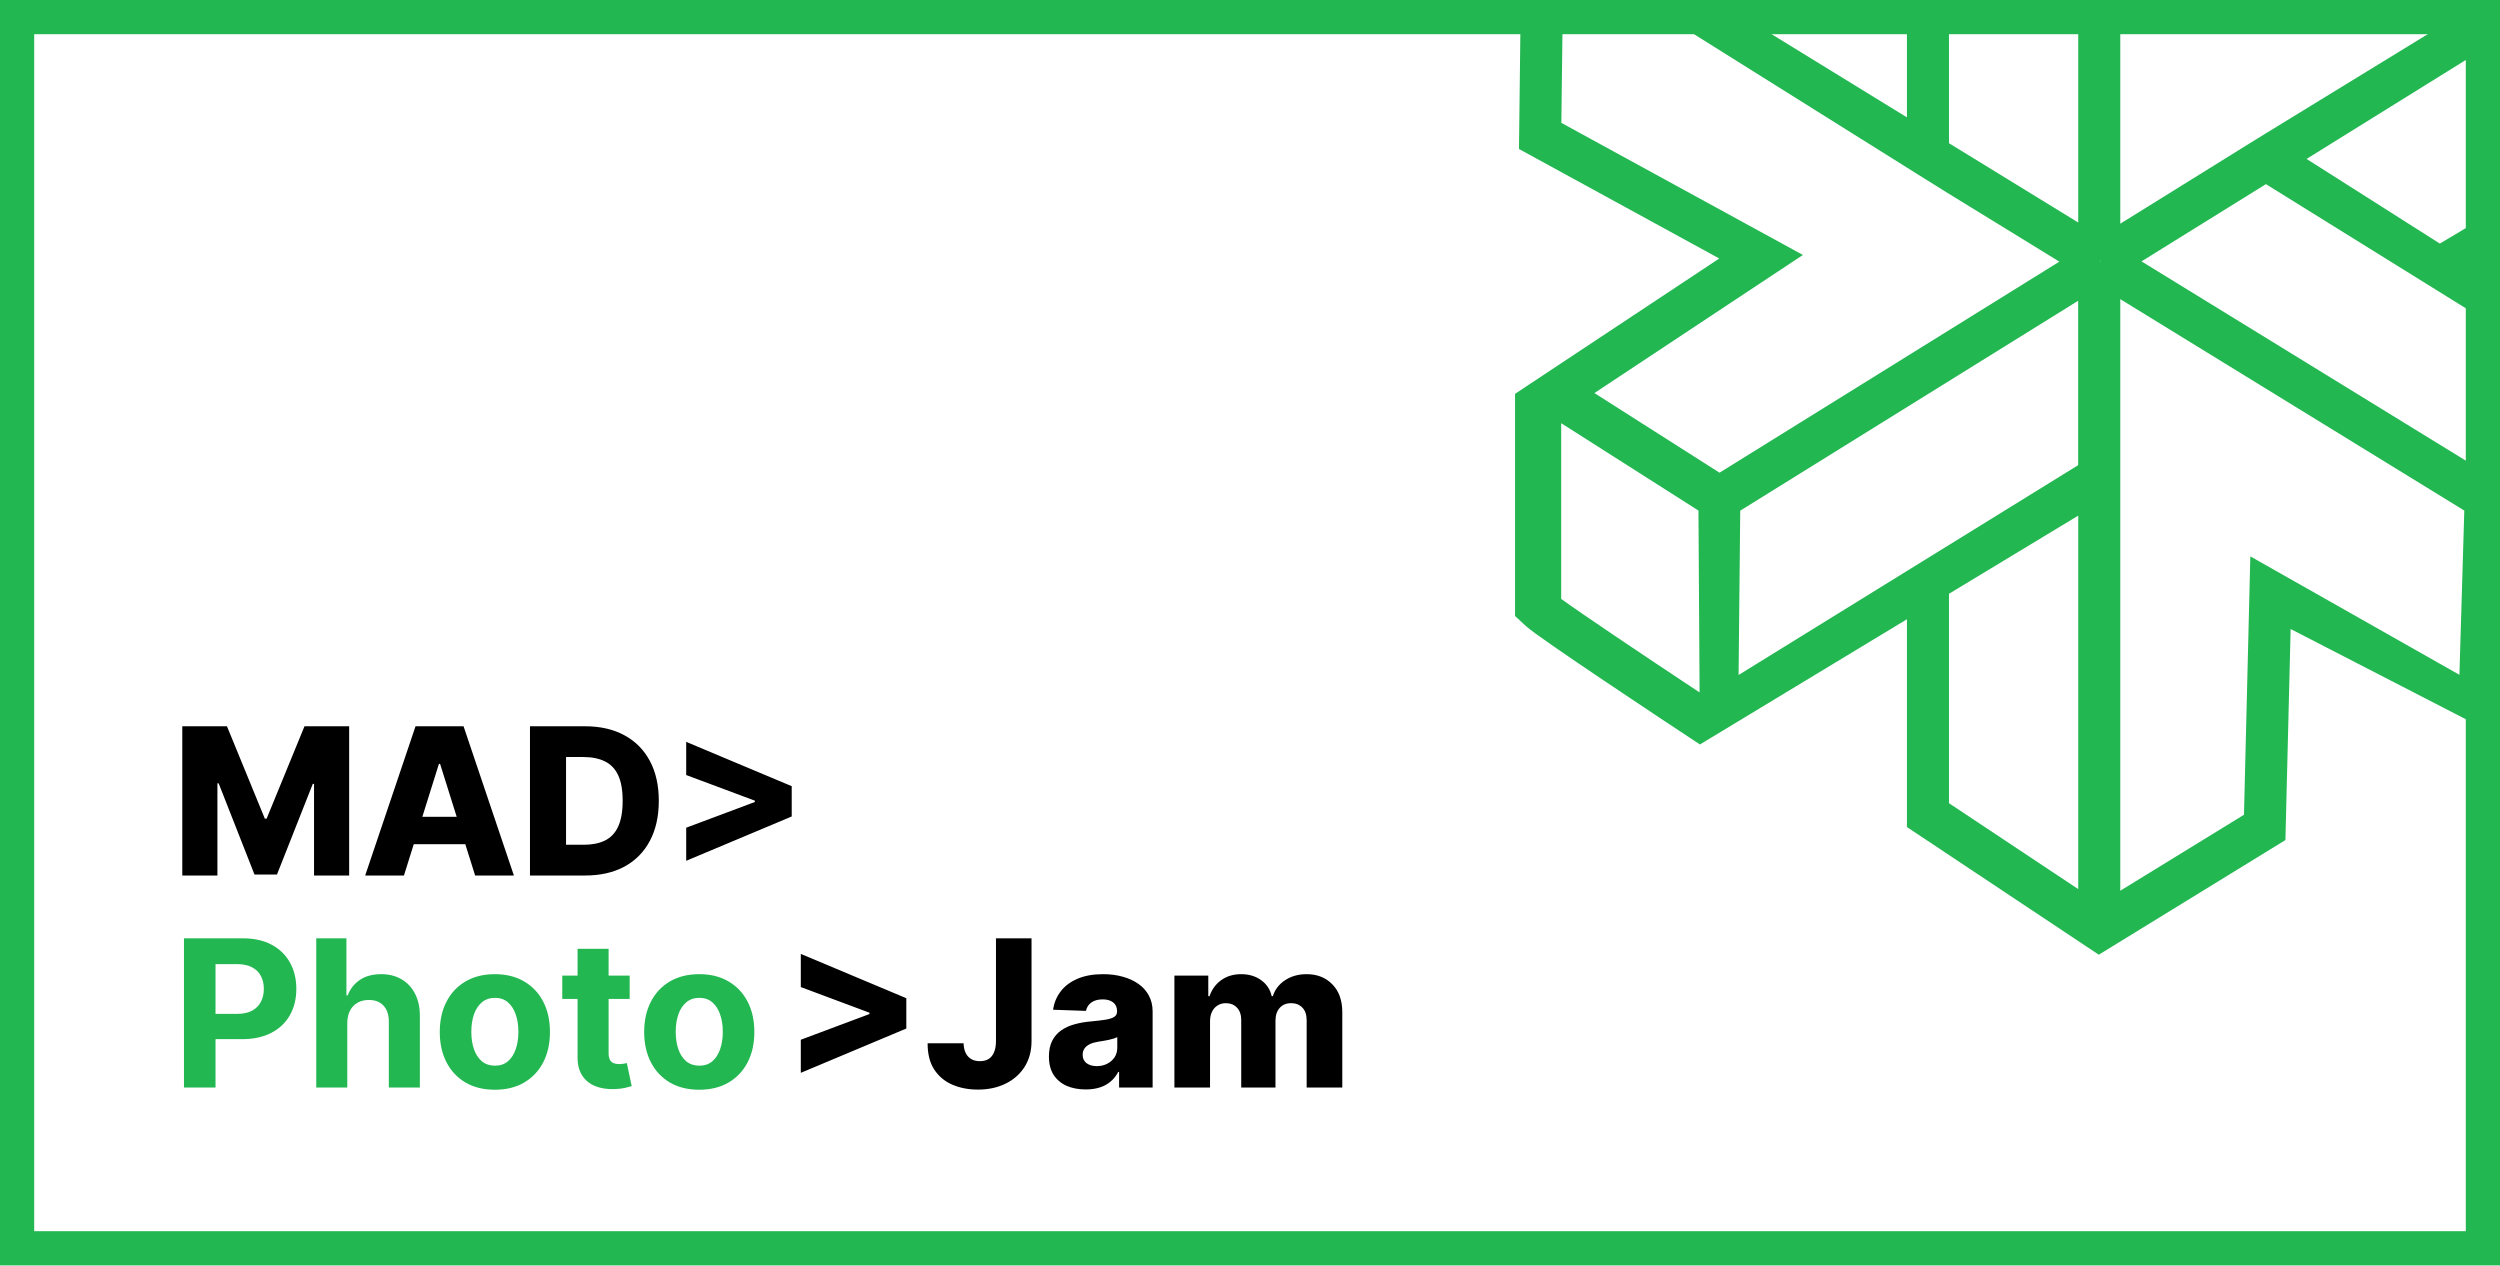
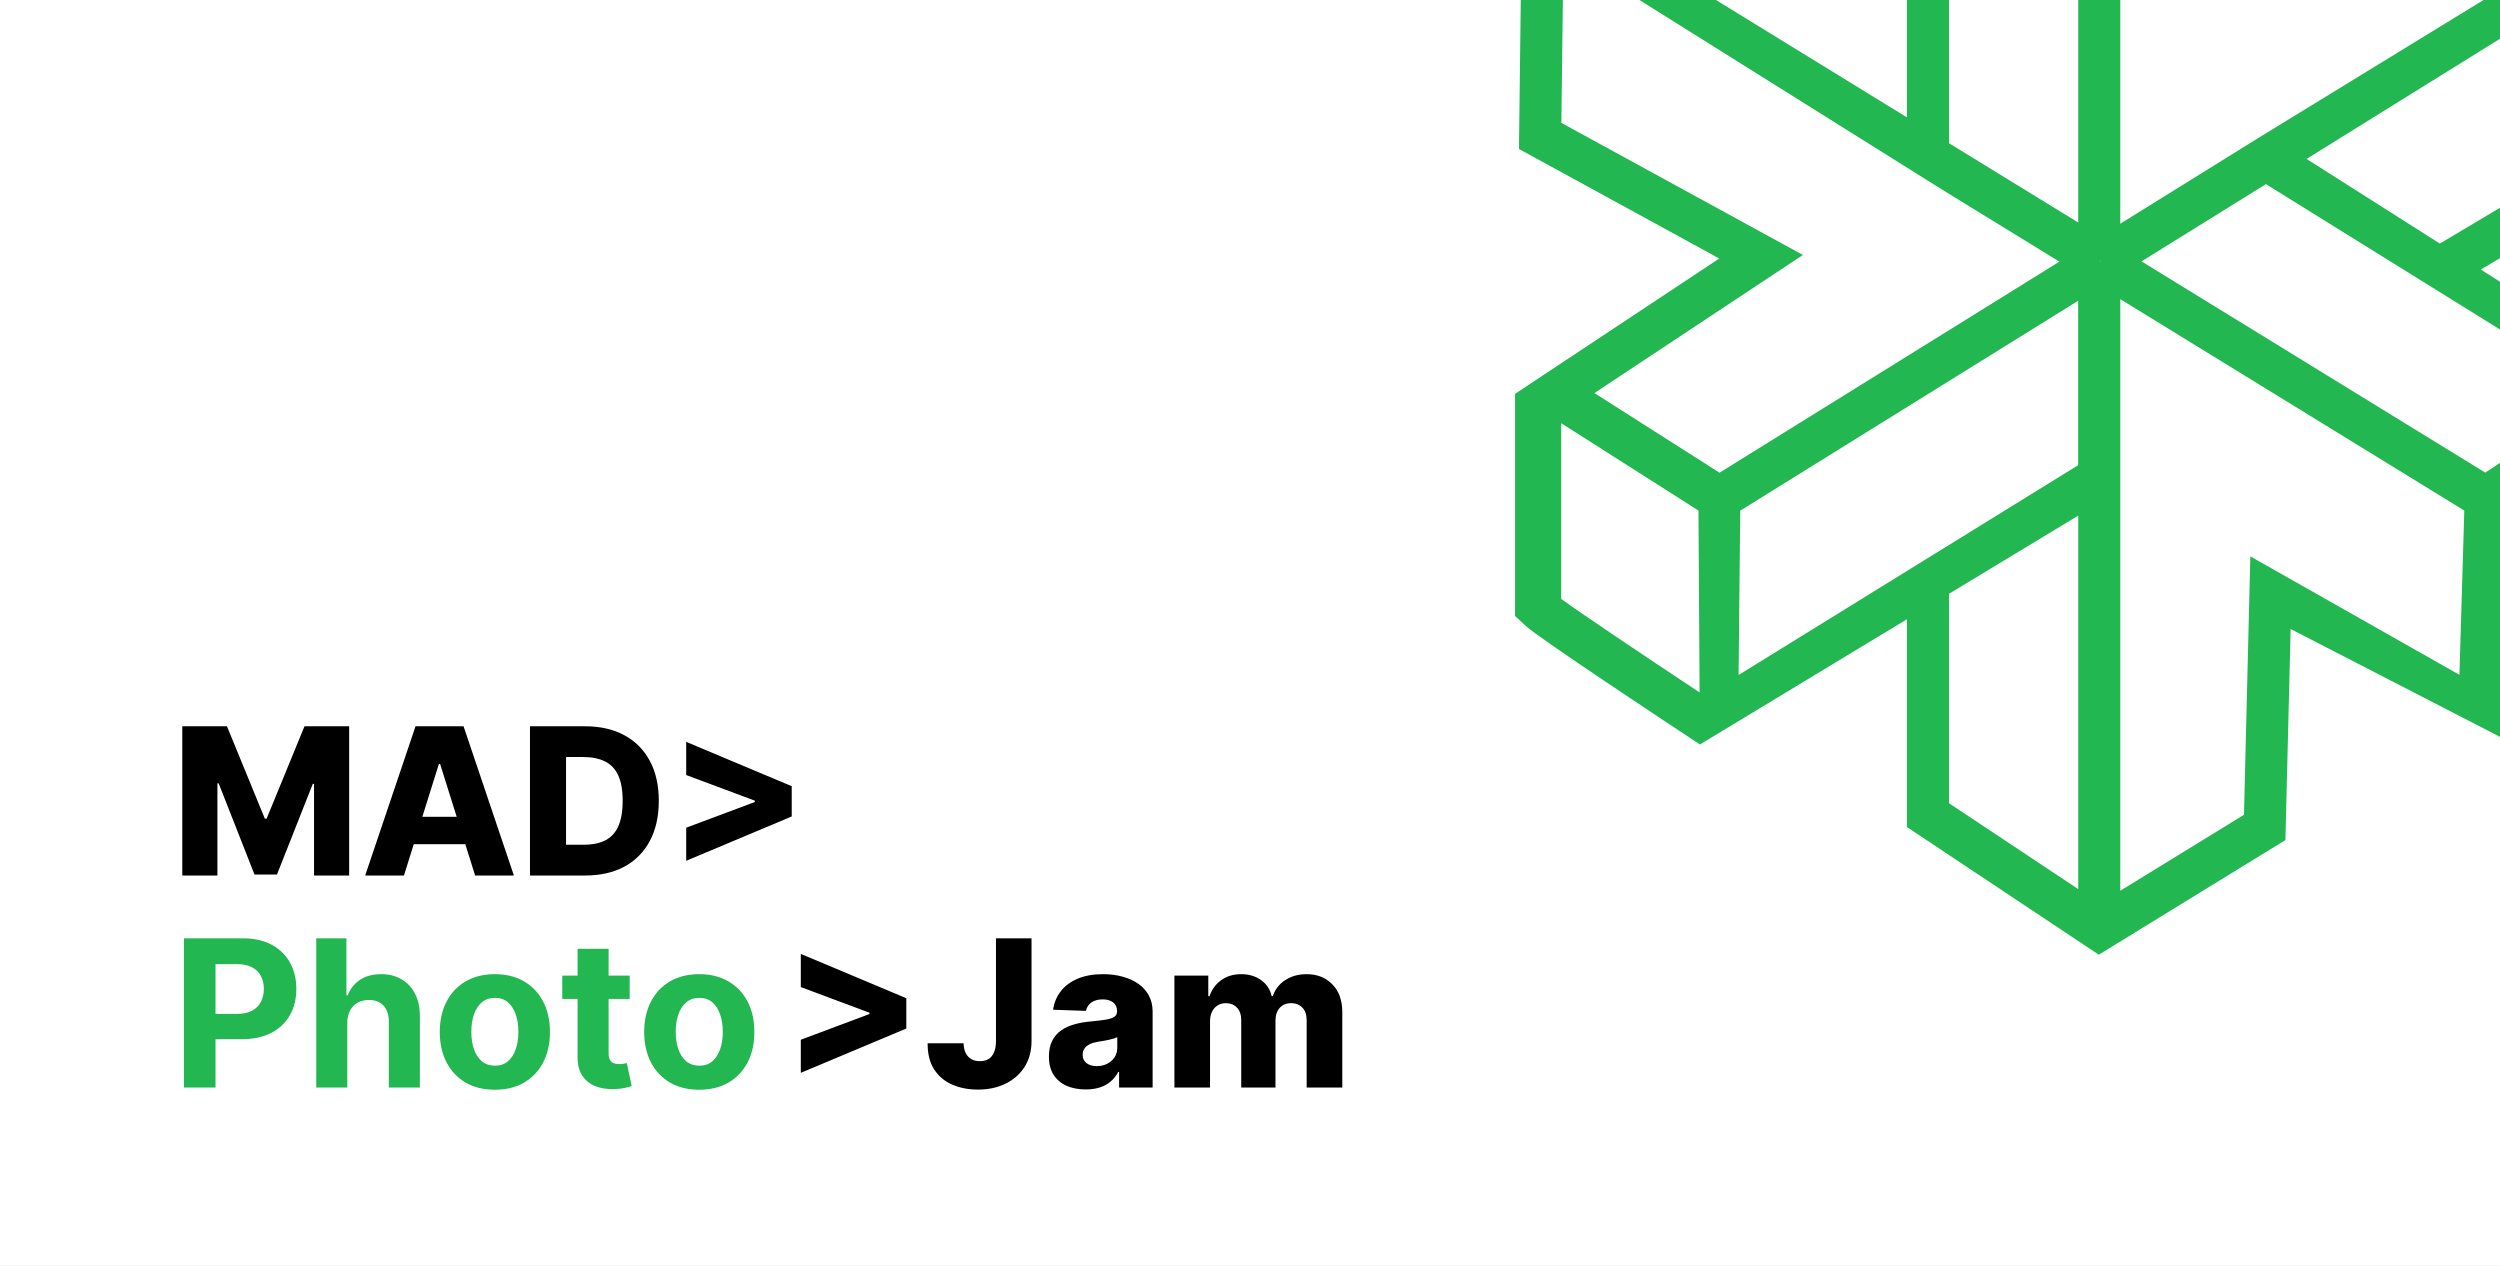
<svg xmlns="http://www.w3.org/2000/svg" width="731" height="370" viewBox="0 0 731 370" fill="none">
-   <g clip-path="url(#clip0_223_799)">
+   <g clip-path="url(#clip0_2899_189)">
    <rect width="731" height="370" fill="white" />
    <path d="M725.37 78.831L777.191 47.949V-31.225L724.021 -60.231L664.793 -24.753L663.8 -91.853L613.761 -123L557.562 -85.54V-26.523L505.104 -60.364L445.342 -21.503H444.934L444.145 43.564L502.712 75.582L443 115.156V180.117L446.258 183.128C449.949 186.536 486.091 210.444 497.061 217.683L557.587 181.068V241.828L613.685 279.157L668.255 245.633L669.782 183.921L731.377 215.648L782.409 185.479V115.023L725.37 78.805V78.831ZM766.909 39.363L713.407 71.223L674.44 46.469L766.909 -10.989V39.363ZM656.114 -2.403L724.479 -45.57L764.72 -23.617L662.579 38.967L660.008 40.552L659.397 40.922L619.971 65.411V-49.347L654.358 -70.984L656.088 -2.377L656.114 -2.403ZM502.813 -45.385L557.587 -11.359V34.317L466.416 -21.715L502.813 -45.385ZM456.49 175.15V123.741L496.628 149.287L496.959 202.466C479.83 191.133 462.547 179.509 456.49 175.124V175.15ZM466.187 114.944L527.171 74.552L456.541 35.929L457.152 -13.921L560.667 50.934L569.728 56.587L569.906 56.693L602.155 76.507L502.788 138.218L466.187 114.918V114.944ZM607.678 259.977L569.881 234.854V173.618L607.678 150.767V259.977ZM607.678 135.999L508.362 197.367L508.846 149.314L607.652 87.945V135.999H607.678ZM607.678 65.068L569.881 41.873V-76.716L607.678 -49.559V65.041V65.068ZM578.229 -85.302L613.863 -108.048L651.914 -84.351L613.888 -60.443L578.229 -85.302ZM614.168 76.48L614.041 76.269H614.295L614.168 76.48ZM719.134 197.315L657.997 162.681L656.139 238.236L619.971 260.453V87.47L720.56 149.287L719.134 197.341V197.315ZM726.694 138.192L626.182 76.427L662.553 53.84L761.36 115.208L726.694 138.192ZM770.116 178.083L731.733 200.775L732.904 149.076L770.116 123.504V178.083Z" fill="#22B751" />
    <path d="M53.793 318V274.364H71.008C74.318 274.364 77.138 274.996 79.467 276.26C81.797 277.51 83.572 279.25 84.794 281.48C86.03 283.696 86.648 286.253 86.648 289.151C86.648 292.048 86.023 294.605 84.773 296.821C83.523 299.037 81.712 300.763 79.34 301.999C76.981 303.234 74.126 303.852 70.774 303.852H59.801V296.459H69.283C71.058 296.459 72.521 296.153 73.672 295.543C74.837 294.918 75.703 294.058 76.271 292.964C76.854 291.857 77.145 290.585 77.145 289.151C77.145 287.702 76.854 286.437 76.271 285.358C75.703 284.264 74.837 283.419 73.672 282.822C72.507 282.212 71.03 281.906 69.24 281.906H63.019V318H53.793ZM101.547 299.08V318H92.47V274.364H101.291V291.047H101.674C102.413 289.115 103.606 287.602 105.254 286.509C106.902 285.401 108.968 284.847 111.454 284.847C113.727 284.847 115.708 285.344 117.399 286.338C119.103 287.318 120.424 288.732 121.362 290.578C122.314 292.411 122.782 294.605 122.768 297.162V318H113.691V298.781C113.706 296.764 113.194 295.195 112.157 294.072C111.135 292.95 109.7 292.389 107.853 292.389C106.618 292.389 105.524 292.652 104.572 293.178C103.635 293.703 102.896 294.47 102.356 295.479C101.831 296.473 101.561 297.673 101.547 299.08ZM144.698 318.639C141.388 318.639 138.526 317.936 136.112 316.53C133.711 315.109 131.857 313.135 130.55 310.607C129.244 308.064 128.59 305.116 128.59 301.764C128.59 298.384 129.244 295.429 130.55 292.901C131.857 290.358 133.711 288.384 136.112 286.977C138.526 285.557 141.388 284.847 144.698 284.847C148.008 284.847 150.863 285.557 153.263 286.977C155.678 288.384 157.539 290.358 158.846 292.901C160.153 295.429 160.806 298.384 160.806 301.764C160.806 305.116 160.153 308.064 158.846 310.607C157.539 313.135 155.678 315.109 153.263 316.53C150.863 317.936 148.008 318.639 144.698 318.639ZM144.741 311.608C146.246 311.608 147.504 311.182 148.512 310.33C149.521 309.463 150.281 308.284 150.792 306.793C151.317 305.301 151.58 303.604 151.58 301.7C151.58 299.797 151.317 298.099 150.792 296.608C150.281 295.116 149.521 293.937 148.512 293.071C147.504 292.205 146.246 291.771 144.741 291.771C143.221 291.771 141.942 292.205 140.906 293.071C139.883 293.937 139.109 295.116 138.583 296.608C138.072 298.099 137.816 299.797 137.816 301.7C137.816 303.604 138.072 305.301 138.583 306.793C139.109 308.284 139.883 309.463 140.906 310.33C141.942 311.182 143.221 311.608 144.741 311.608ZM184.116 285.273V292.091H164.407V285.273H184.116ZM168.881 277.432H177.958V307.943C177.958 308.781 178.086 309.435 178.342 309.903C178.597 310.358 178.952 310.678 179.407 310.862C179.876 311.047 180.415 311.139 181.026 311.139C181.452 311.139 181.879 311.104 182.305 311.033C182.731 310.947 183.058 310.884 183.285 310.841L184.712 317.595C184.258 317.737 183.619 317.901 182.795 318.085C181.971 318.284 180.969 318.405 179.79 318.447C177.603 318.533 175.685 318.241 174.038 317.574C172.404 316.906 171.133 315.869 170.224 314.463C169.315 313.057 168.867 311.281 168.881 309.136V277.432ZM204.464 318.639C201.154 318.639 198.292 317.936 195.877 316.53C193.477 315.109 191.623 313.135 190.316 310.607C189.009 308.064 188.356 305.116 188.356 301.764C188.356 298.384 189.009 295.429 190.316 292.901C191.623 290.358 193.477 288.384 195.877 286.977C198.292 285.557 201.154 284.847 204.464 284.847C207.773 284.847 210.629 285.557 213.029 286.977C215.444 288.384 217.305 290.358 218.612 292.901C219.918 295.429 220.572 298.384 220.572 301.764C220.572 305.116 219.918 308.064 218.612 310.607C217.305 313.135 215.444 315.109 213.029 316.53C210.629 317.936 207.773 318.639 204.464 318.639ZM204.506 311.608C206.012 311.608 207.269 311.182 208.278 310.33C209.286 309.463 210.046 308.284 210.558 306.793C211.083 305.301 211.346 303.604 211.346 301.7C211.346 299.797 211.083 298.099 210.558 296.608C210.046 295.116 209.286 293.937 208.278 293.071C207.269 292.205 206.012 291.771 204.506 291.771C202.987 291.771 201.708 292.205 200.671 293.071C199.648 293.937 198.874 295.116 198.349 296.608C197.837 298.099 197.582 299.797 197.582 301.7C197.582 303.604 197.837 305.301 198.349 306.793C198.874 308.284 199.648 309.463 200.671 310.33C201.708 311.182 202.987 311.608 204.506 311.608Z" fill="#22B751" />
    <path d="M53.303 212.364H66.364L77.443 239.381H77.954L89.034 212.364H102.095V256H91.825V229.196H91.463L80.98 255.723H74.418L63.935 229.047H63.572V256H53.303V212.364ZM118.113 256H106.777L121.5 212.364H135.542L150.265 256H138.929L128.681 223.358H128.34L118.113 256ZM116.6 238.827H140.293V246.838H116.6V238.827ZM171.092 256H154.963V212.364H171.071C175.517 212.364 179.345 213.237 182.555 214.984C185.779 216.717 188.265 219.217 190.012 222.484C191.76 225.737 192.633 229.629 192.633 234.161C192.633 238.706 191.76 242.612 190.012 245.879C188.279 249.146 185.801 251.653 182.576 253.401C179.352 255.134 175.524 256 171.092 256ZM165.51 247.009H170.687C173.13 247.009 175.197 246.597 176.887 245.773C178.592 244.935 179.877 243.578 180.744 241.703C181.625 239.814 182.065 237.3 182.065 234.161C182.065 231.021 181.625 228.521 180.744 226.661C179.863 224.786 178.564 223.436 176.845 222.612C175.14 221.774 173.038 221.355 170.538 221.355H165.51V247.009ZM231.497 238.741L200.645 251.696V242.023L221.014 234.395L220.716 234.885V233.756L221.014 234.224L200.645 226.618V216.923L231.497 229.878V238.741Z" fill="black" />
    <path d="M265.009 300.741L234.156 313.696V304.023L254.526 296.395L254.227 296.885V295.756L254.526 296.224L234.156 288.618V278.923L265.009 291.878V300.741ZM291.221 274.364H301.619V304.534C301.605 307.361 300.93 309.832 299.595 311.949C298.26 314.051 296.413 315.685 294.055 316.849C291.711 318.014 288.998 318.597 285.916 318.597C283.189 318.597 280.71 318.121 278.48 317.169C276.264 316.217 274.495 314.74 273.174 312.737C271.868 310.734 271.221 308.17 271.235 305.045H281.74C281.782 306.168 281.995 307.126 282.379 307.922C282.777 308.703 283.324 309.293 284.02 309.69C284.716 310.088 285.547 310.287 286.512 310.287C287.521 310.287 288.373 310.074 289.069 309.648C289.765 309.207 290.291 308.561 290.646 307.709C291.015 306.857 291.207 305.798 291.221 304.534V274.364ZM317.466 318.554C315.378 318.554 313.524 318.206 311.905 317.51C310.3 316.8 309.028 315.734 308.091 314.314C307.168 312.879 306.706 311.082 306.706 308.923C306.706 307.105 307.026 305.571 307.665 304.321C308.304 303.071 309.185 302.055 310.307 301.274C311.429 300.493 312.722 299.903 314.185 299.506C315.648 299.094 317.21 298.817 318.872 298.675C320.733 298.504 322.232 298.327 323.368 298.142C324.504 297.943 325.328 297.666 325.839 297.311C326.365 296.942 326.628 296.423 326.628 295.756V295.649C326.628 294.555 326.251 293.71 325.499 293.114C324.746 292.517 323.73 292.219 322.452 292.219C321.074 292.219 319.966 292.517 319.128 293.114C318.29 293.71 317.757 294.534 317.53 295.585L307.92 295.244C308.205 293.256 308.936 291.48 310.115 289.918C311.308 288.341 312.942 287.105 315.016 286.21C317.104 285.301 319.611 284.847 322.537 284.847C324.625 284.847 326.55 285.095 328.311 285.592C330.072 286.075 331.607 286.786 332.913 287.723C334.22 288.646 335.229 289.783 335.939 291.132C336.663 292.482 337.026 294.023 337.026 295.756V318H327.224V313.44H326.969C326.386 314.548 325.641 315.486 324.732 316.253C323.837 317.02 322.778 317.595 321.557 317.979C320.349 318.362 318.986 318.554 317.466 318.554ZM320.683 311.736C321.805 311.736 322.814 311.509 323.709 311.054C324.618 310.599 325.342 309.974 325.882 309.179C326.422 308.369 326.692 307.432 326.692 306.366V303.256C326.393 303.412 326.031 303.554 325.605 303.682C325.193 303.81 324.739 303.93 324.241 304.044C323.744 304.158 323.233 304.257 322.707 304.342C322.182 304.428 321.678 304.506 321.195 304.577C320.214 304.733 319.376 304.974 318.68 305.301C317.999 305.628 317.473 306.054 317.104 306.58C316.749 307.091 316.571 307.702 316.571 308.412C316.571 309.491 316.955 310.315 317.722 310.884C318.503 311.452 319.49 311.736 320.683 311.736ZM343.396 318V285.273H353.304V291.281H353.666C354.348 289.293 355.499 287.723 357.118 286.572C358.737 285.422 360.669 284.847 362.913 284.847C365.186 284.847 367.132 285.429 368.751 286.594C370.371 287.759 371.401 289.321 371.841 291.281H372.182C372.793 289.335 373.986 287.78 375.761 286.615C377.537 285.436 379.632 284.847 382.047 284.847C385.143 284.847 387.658 285.841 389.589 287.83C391.521 289.804 392.487 292.517 392.487 295.969V318H382.068V298.355C382.068 296.722 381.649 295.479 380.811 294.626C379.973 293.76 378.886 293.327 377.551 293.327C376.116 293.327 374.987 293.795 374.163 294.733C373.354 295.656 372.949 296.899 372.949 298.462V318H362.935V298.249C362.935 296.729 362.523 295.528 361.699 294.648C360.875 293.767 359.788 293.327 358.439 293.327C357.53 293.327 356.727 293.547 356.031 293.987C355.335 294.413 354.788 295.024 354.391 295.82C354.007 296.615 353.815 297.553 353.815 298.632V318H343.396Z" fill="black" />
  </g>
-   <rect x="5" y="5" width="721" height="360" stroke="#22B751" stroke-width="10" />
  <defs>
-     <clipPath id="clip0_223_799">
+     <clipPath id="clip0_2899_189">
      <rect width="731" height="370" fill="white" />
    </clipPath>
  </defs>
</svg>
